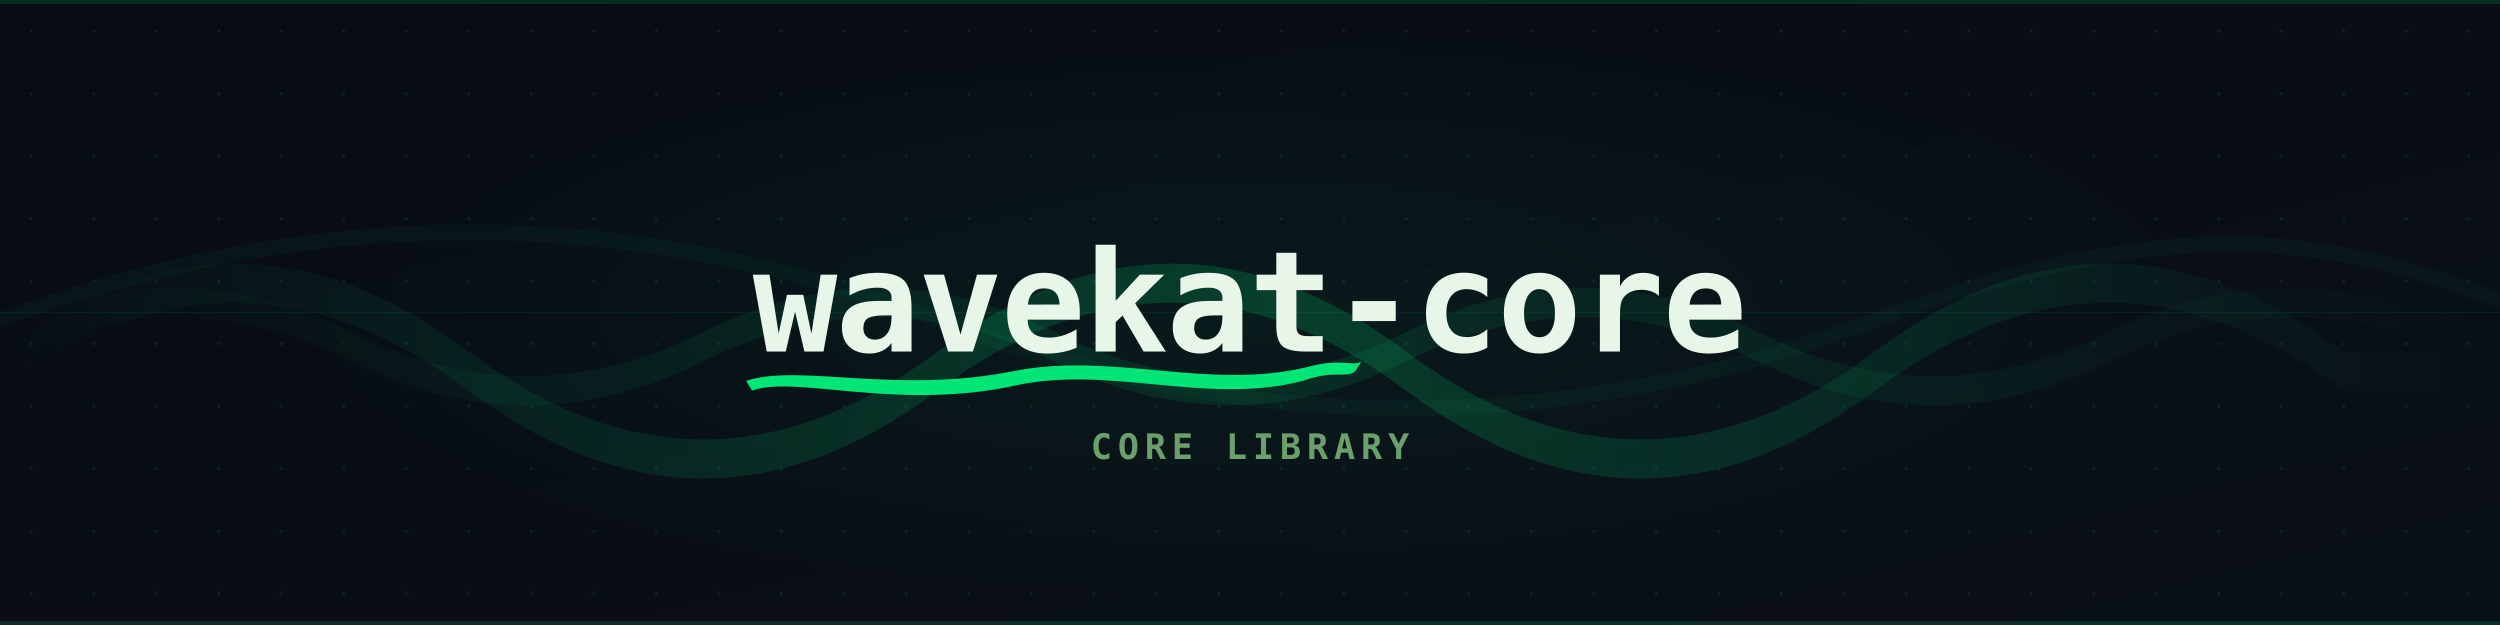
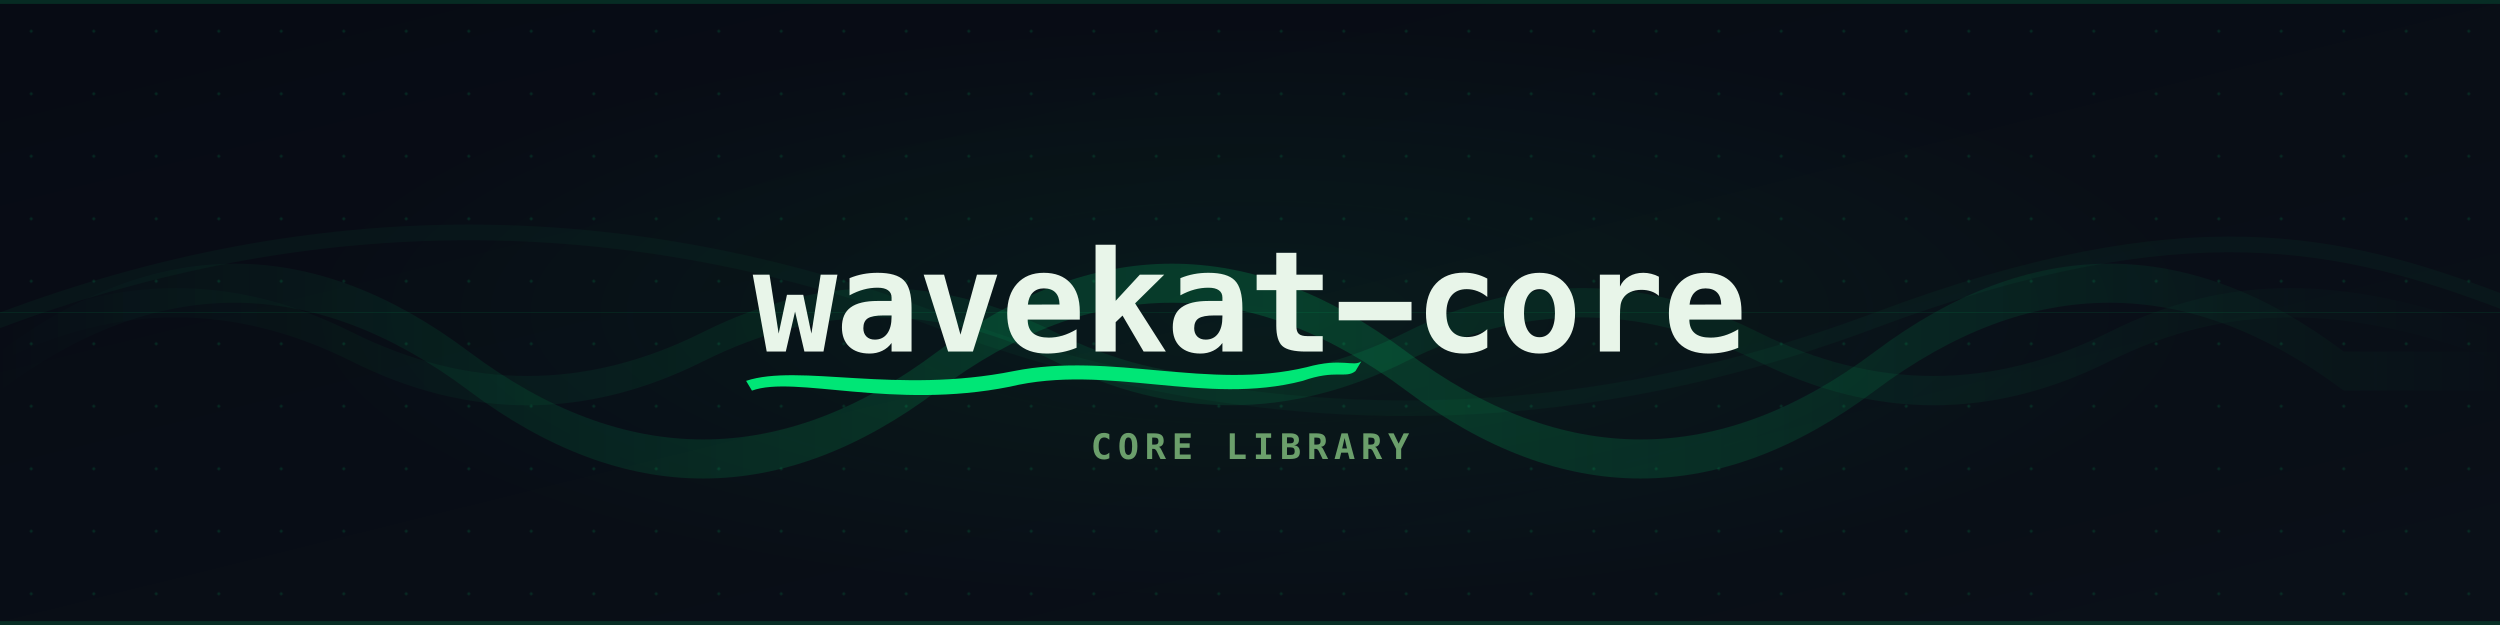
- <svg xmlns="http://www.w3.org/2000/svg" viewBox="0 0 1280 320" width="1280" height="320">
-   <defs>
+ <svg xmlns="http://www.w3.org/2000/svg" viewBox="0 0 1280 320" width="1280" height="320" version="1.1" id="svg19">
+   <defs id="defs14">
    <linearGradient id="bg" x1="0%" y1="0%" x2="100%" y2="100%">
-       <stop offset="0%" stop-color="#070b14" />
-       <stop offset="100%" stop-color="#0a1018" />
+       <stop offset="0%" stop-color="#070b14" id="stop1" />
+       <stop offset="100%" stop-color="#0a1018" id="stop2" />
    </linearGradient>
    <linearGradient id="wave1" x1="0%" y1="0%" x2="100%" y2="0%">
-       <stop offset="0%" stop-color="#00e676" stop-opacity="0" />
-       <stop offset="30%" stop-color="#00e676" stop-opacity="0.12" />
-       <stop offset="50%" stop-color="#00e676" stop-opacity="0.18" />
-       <stop offset="70%" stop-color="#00e676" stop-opacity="0.12" />
-       <stop offset="100%" stop-color="#00e676" stop-opacity="0" />
+       <stop offset="0%" stop-color="#00e676" stop-opacity="0" id="stop3" />
+       <stop offset="30%" stop-color="#00e676" stop-opacity="0.12" id="stop4" />
+       <stop offset="50%" stop-color="#00e676" stop-opacity="0.18" id="stop5" />
+       <stop offset="70%" stop-color="#00e676" stop-opacity="0.12" id="stop6" />
+       <stop offset="100%" stop-color="#00e676" stop-opacity="0" id="stop7" />
    </linearGradient>
    <linearGradient id="wave2" x1="0%" y1="0%" x2="100%" y2="0%">
-       <stop offset="0%" stop-color="#00e676" stop-opacity="0" />
-       <stop offset="25%" stop-color="#00e676" stop-opacity="0.06" />
-       <stop offset="50%" stop-color="#00e676" stop-opacity="0.10" />
-       <stop offset="75%" stop-color="#00e676" stop-opacity="0.06" />
-       <stop offset="100%" stop-color="#00e676" stop-opacity="0" />
+       <stop offset="0%" stop-color="#00e676" stop-opacity="0" id="stop8" />
+       <stop offset="25%" stop-color="#00e676" stop-opacity="0.06" id="stop9" />
+       <stop offset="50%" stop-color="#00e676" stop-opacity="0.10" id="stop10" />
+       <stop offset="75%" stop-color="#00e676" stop-opacity="0.06" id="stop11" />
+       <stop offset="100%" stop-color="#00e676" stop-opacity="0" id="stop12" />
    </linearGradient>
    <radialGradient id="glow" cx="50%" cy="50%" r="50%">
-       <stop offset="0%" stop-color="#00e676" stop-opacity="0.06" />
-       <stop offset="100%" stop-color="#00e676" stop-opacity="0" />
+       <stop offset="0%" stop-color="#00e676" stop-opacity="0.06" id="stop13" />
+       <stop offset="100%" stop-color="#00e676" stop-opacity="0" id="stop14" />
    </radialGradient>
    <pattern id="dots" width="32" height="32" patternUnits="userSpaceOnUse">
-       <circle cx="16" cy="16" r="0.8" fill="#00e676" opacity="0.12" />
+       <circle cx="16" cy="16" r="0.8" fill="#00e676" opacity="0.12" id="circle14" />
    </pattern>
  </defs>
-   <rect width="1280" height="320" fill="url(#bg)" />
-   <rect width="1280" height="320" fill="url(#dots)" />
-   <ellipse cx="640" cy="160" rx="500" ry="150" fill="url(#glow)" />
-   <path d="M 0 180 C 80 120, 160 120, 240 180 C 320 240, 400 240, 480 180 C 560 120, 640 120, 720 180 C 800 240, 880 240, 960 180 C 1040 120, 1120 120, 1200 180 L 1280 180 L 1280 200 L 1200 200 C 1120 140, 1040 140, 960 200 C 880 260, 800 260, 720 200 C 640 140, 560 140, 480 200 C 400 260, 320 260, 240 200 C 160 140, 80 140, 0 200 Z" fill="url(#wave1)" />
-   <path d="M 0 170 C 60 140, 120 140, 180 170 C 240 200, 300 200, 360 170 C 420 140, 480 140, 540 170 C 600 200, 660 200, 720 170 C 780 140, 840 140, 900 170 C 960 200, 1020 200, 1080 170 C 1140 140, 1200 140, 1280 170 L 1280 185 C 1200 155, 1140 155, 1080 185 C 1020 215, 960 215, 900 185 C 840 155, 780 155, 720 185 C 660 215, 600 215, 540 185 C 480 155, 420 155, 360 185 C 300 215, 240 215, 180 185 C 120 155, 60 155, 0 185 Z" fill="url(#wave2)" />
-   <path d="M 0 160 C 160 100, 320 100, 480 160 C 640 220, 800 220, 960 160 C 1120 100, 1200 120, 1280 150 L 1280 158 C 1200 128, 1120 108, 960 168 C 800 228, 640 228, 480 168 C 320 108, 160 108, 0 168 Z" fill="#00e676" opacity="0.04" />
-   <line x1="0" y1="160" x2="1280" y2="160" stroke="#00e676" stroke-width="0.5" opacity="0.08" />
-   <text x="640" y="180" text-anchor="middle" font-family="'SF Mono','JetBrains Mono','Fira Code','Cascadia Code',monospace" font-size="72" font-weight="700" fill="#e8f5e9" letter-spacing="-1">wavekat-core</text>
-   <path d="M 382 195     C 409 186, 459 202, 519 190     C 569 180, 619 200, 669 188     C 687 183, 693 188, 697 185     L 694 190     C 689 194, 684 189, 667 195     C 617 208, 567 186, 517 198     C 457 210, 407 192, 385 200     Z" fill="#00e676" />
-   <text x="640" y="235" text-anchor="middle" font-family="'SF Mono','JetBrains Mono','Fira Code','Cascadia Code',monospace" font-size="18" font-weight="700" fill="#6b9f6b" letter-spacing="3">CORE LIBRARY</text>
-   <rect x="0" y="0" width="1280" height="2" fill="#00e676" opacity="0.15" />
-   <rect x="0" y="318" width="1280" height="2" fill="#00e676" opacity="0.15" />
+   <path id="rect14" style="fill:url(#bg)" d="M 0,0 H 1280 V 320 H 0 Z" />
+   <path id="rect15" style="fill:url(#dots)" d="M 0,0 H 1280 V 320 H 0 Z" />
+   <path id="ellipse15" style="fill:url(#glow)" d="M 1140,160 A 500,150 0 0 1 640,310 500,150 0 0 1 140,160 500,150 0 0 1 640,10 500,150 0 0 1 1140,160 Z" />
+   <path d="M 0 180 C 80 120, 160 120, 240 180 C 320 240, 400 240, 480 180 C 560 120, 640 120, 720 180 C 800 240, 880 240, 960 180 C 1040 120, 1120 120, 1200 180 L 1280 180 L 1280 200 L 1200 200 C 1120 140, 1040 140, 960 200 C 880 260, 800 260, 720 200 C 640 140, 560 140, 480 200 C 400 260, 320 260, 240 200 C 160 140, 80 140, 0 200 Z" fill="url(#wave1)" id="path15" />
+   <path d="M 0 170 C 60 140, 120 140, 180 170 C 240 200, 300 200, 360 170 C 420 140, 480 140, 540 170 C 600 200, 660 200, 720 170 C 780 140, 840 140, 900 170 C 960 200, 1020 200, 1080 170 C 1140 140, 1200 140, 1280 170 L 1280 185 C 1200 155, 1140 155, 1080 185 C 1020 215, 960 215, 900 185 C 840 155, 780 155, 720 185 C 660 215, 600 215, 540 185 C 480 155, 420 155, 360 185 C 300 215, 240 215, 180 185 C 120 155, 60 155, 0 185 Z" fill="url(#wave2)" id="path16" />
+   <path d="M 0 160 C 160 100, 320 100, 480 160 C 640 220, 800 220, 960 160 C 1120 100, 1200 120, 1280 150 L 1280 158 C 1200 128, 1120 108, 960 168 C 800 228, 640 228, 480 168 C 320 108, 160 108, 0 168 Z" fill="#00e676" opacity="0.04" id="path17" />
+   <path id="line17" style="opacity:0.08;stroke:#00e676;stroke-width:0.5" d="M 0,160 H 1280" />
+   <path d="m 385.414,140.625 h 8.578 l 4.676,30.164 4.254,-19.863 h 8.332 l 4.184,19.863 4.746,-30.164 h 8.578 L 421.625,180 h -9.773 L 407.07,159.539 402.324,180 h -9.773 z m 66.957,20.883 q -5.766,0 -8.051,1.477 -2.285,1.477 -2.285,5.062 0,2.672 1.582,4.254 1.582,1.582 4.289,1.582 4.078,0 6.328,-3.059 2.25,-3.094 2.25,-8.613 v -0.703 z m 14.344,-3.973 V 180 h -10.23 v -4.395 q -1.863,2.602 -4.781,4.008 -2.918,1.406 -6.434,1.406 -6.715,0 -10.477,-3.551 -3.727,-3.551 -3.727,-9.914 0,-6.891 4.465,-10.16 4.465,-3.305 13.816,-3.305 h 7.137 v -1.723 q 0,-2.496 -1.828,-3.762 -1.793,-1.301 -5.309,-1.301 -3.691,0 -7.172,0.949 -3.445,0.914 -7.207,2.953 v -8.789 q 3.41,-1.406 6.926,-2.074 3.516,-0.668 7.453,-0.668 9.598,0 13.465,3.902 3.902,3.902 3.902,13.957 z M 510.645,140.625 498.129,180 H 485.438 l -12.516,-39.375 h 10.441 l 8.402,30.727 8.438,-30.727 z m 40.555,37.441 q -3.586,1.477 -7.312,2.215 -3.727,0.738 -7.875,0.738 -9.879,0 -15.117,-5.273 -5.203,-5.309 -5.203,-15.258 0,-9.633 5.027,-15.223 5.027,-5.59 13.711,-5.59 8.754,0 13.57,5.203 4.852,5.168 4.852,14.59 v 4.184 h -26.684 q 0.035,4.641 2.742,6.926 2.707,2.285 8.086,2.285 3.551,0 6.996,-1.02 3.445,-1.02 7.207,-3.234 z m -8.719,-22.148 q -0.07,-4.078 -2.109,-6.152 -2.004,-2.109 -5.941,-2.109 -3.551,0 -5.66,2.18 -2.109,2.145 -2.496,6.117 z m 18.441,-30.621 h 10.301 v 28.723 l 12.375,-13.395 h 12.48 l -14.906,14.695 15.75,24.68 h -11.391 l -10.793,-18.422 -3.516,3.375 V 180 h -10.301 z m 60.84,36.211 q -5.766,0 -8.051,1.477 -2.285,1.477 -2.285,5.062 0,2.672 1.582,4.254 1.582,1.582 4.289,1.582 4.078,0 6.328,-3.059 2.25,-3.094 2.25,-8.613 v -0.703 z m 14.344,-3.973 V 180 H 625.875 v -4.395 q -1.863,2.602 -4.781,4.008 -2.918,1.406 -6.434,1.406 -6.715,0 -10.477,-3.551 -3.727,-3.551 -3.727,-9.914 0,-6.891 4.465,-10.16 4.465,-3.305 13.816,-3.305 h 7.137 v -1.723 q 0,-2.496 -1.828,-3.762 -1.793,-1.301 -5.309,-1.301 -3.691,0 -7.172,0.949 -3.445,0.914 -7.207,2.953 v -8.789 q 3.41,-1.406 6.926,-2.074 3.516,-0.668 7.453,-0.668 9.598,0 13.465,3.902 3.902,3.902 3.902,13.957 z m 27.652,-28.09 V 140.625 h 13.465 v 7.91 h -13.465 v 18.633 q 0,2.637 1.266,3.797 1.301,1.125 4.289,1.125 h 7.91 V 180 h -8.648 q -8.859,0 -11.988,-2.812 -3.129,-2.848 -3.129,-10.512 V 148.535 H 643.402 V 140.625 h 10.055 v -11.18 z m 21.676,25.102 h 37.266 v 9.457 h -37.266 z m 76.062,23.449 q -2.602,1.512 -5.59,2.25 -2.988,0.773 -6.434,0.773 -9.105,0 -14.238,-5.484 -5.133,-5.484 -5.133,-15.188 0,-9.738 5.168,-15.223 5.168,-5.52 14.273,-5.52 3.164,0 6.082,0.738 2.953,0.738 5.871,2.285 v 9.422 q -2.25,-1.934 -4.957,-2.953 -2.672,-1.055 -5.555,-1.055 -5.027,0 -7.734,3.199 -2.707,3.199 -2.707,9.105 0,5.906 2.707,9.07 2.707,3.164 7.734,3.164 2.988,0 5.59,-0.984 2.602,-1.02 4.922,-3.059 z m 26.703,-29.953 q -3.691,0 -5.801,3.27 -2.109,3.234 -2.109,9.035 0,5.801 2.109,9.07 2.109,3.234 5.801,3.234 3.727,0 5.836,-3.234 2.109,-3.27 2.109,-9.07 0,-5.801 -2.109,-9.035 -2.109,-3.27 -5.836,-3.27 z m -18.211,12.305 q 0,-9.527 4.922,-15.082 4.957,-5.59 13.289,-5.59 8.367,0 13.289,5.59 4.957,5.555 4.957,15.082 0,9.527 -4.957,15.117 -4.922,5.555 -13.289,5.555 -8.332,0 -13.289,-5.555 -4.922,-5.59 -4.922,-15.117 z m 79.367,-8.859 q -1.688,-1.547 -3.973,-2.32 -2.25,-0.773 -4.957,-0.773 -3.27,0 -5.73,1.16 -2.426,1.125 -3.762,3.305 -0.844,1.336 -1.195,3.234 -0.316,1.898 -0.316,5.766 V 180 h -10.301 v -39.375 h 10.301 v 6.117 q 1.512,-3.375 4.641,-5.203 3.129,-1.863 7.312,-1.863 2.109,0 4.113,0.527 2.039,0.492 3.867,1.477 z m 40.625,26.578 q -3.586,1.477 -7.312,2.215 -3.727,0.738 -7.875,0.738 -9.879,0 -15.117,-5.273 -5.203,-5.309 -5.203,-15.258 0,-9.633 5.027,-15.223 5.027,-5.59 13.711,-5.59 8.754,0 13.57,5.203 4.852,5.168 4.852,14.59 v 4.184 h -26.684 q 0.035,4.641 2.742,6.926 2.707,2.285 8.086,2.285 3.551,0 6.996,-1.02 3.445,-1.02 7.207,-3.234 z m -8.719,-22.148 q -0.07,-4.078 -2.109,-6.152 -2.004,-2.109 -5.941,-2.109 -3.551,0 -5.66,2.18 -2.109,2.145 -2.496,6.117 z" id="text17" style="font-weight:700;font-size:72px;font-family:Menlo, 'SF Mono', 'JetBrains Mono', 'Fira Code', 'Cascadia Code', monospace;letter-spacing:-1;text-anchor:middle;fill:#e8f5e9" aria-label="wavekat-core" />
+   <path d="M 382 195     C 409 186, 459 202, 519 190     C 569 180, 619 200, 669 188     C 687 183, 693 188, 697 185     L 694 190     C 689 194, 684 189, 667 195     C 617 208, 567 186, 517 198     C 457 210, 407 192, 385 200     Z" fill="#00e676" id="path18" />
+   <path d="m 567.979,234.622 q -0.615,0.316 -1.292,0.475 -0.677,0.158 -1.424,0.158 -2.654,0 -4.052,-1.749 -1.397,-1.749 -1.397,-5.054 0,-3.313 1.397,-5.062 1.397,-1.749 4.052,-1.749 0.747,0 1.433,0.158 0.686,0.158 1.283,0.475 v 2.883 q -0.668,-0.615 -1.301,-0.896 -0.624,-0.29 -1.292,-0.29 -1.424,0 -2.153,1.134 -0.721,1.125 -0.721,3.349 0,2.215 0.721,3.349 0.729,1.125 2.153,1.125 0.668,0 1.292,-0.281 0.633,-0.29 1.301,-0.905 z m 9.75,-10.652 q -0.993,0 -1.45,1.063 -0.457,1.055 -0.457,3.419 0,2.355 0.457,3.419 0.457,1.055 1.45,1.055 1.002,0 1.459,-1.055 0.457,-1.063 0.457,-3.419 0,-2.364 -0.457,-3.419 -0.457,-1.063 -1.459,-1.063 z m -4.605,4.482 q 0,-3.366 1.16,-5.089 1.169,-1.723 3.445,-1.723 2.285,0 3.445,1.723 1.169,1.723 1.169,5.089 0,3.357 -1.169,5.08 -1.16,1.723 -3.445,1.723 -2.276,0 -3.445,-1.723 -1.16,-1.723 -1.16,-5.08 z m 20.121,0.352 q 0.387,0.079 0.668,0.369 0.29,0.281 0.703,1.107 L 596.989,235 h -2.848 l -1.582,-3.313 q -0.07,-0.141 -0.185,-0.387 -0.694,-1.485 -1.635,-1.485 h -0.826 V 235 h -2.593 v -13.122 h 3.744 q 2.531,0 3.63,0.896 1.107,0.896 1.107,2.918 0,1.354 -0.659,2.153 -0.659,0.8 -1.898,0.958 z m -3.331,-4.746 v 3.577 h 1.222 q 1.063,0 1.521,-0.413 0.466,-0.422 0.466,-1.38 0,-0.958 -0.457,-1.371 -0.457,-0.413 -1.529,-0.413 z M 609.64,235 h -8.174 v -13.122 h 8.174 v 2.285 h -5.581 v 2.83 h 5.054 v 2.285 h -5.054 v 3.437 h 5.581 z m 20.001,0 v -13.122 h 2.593 v 10.837 h 5.546 V 235 Z m 13.371,-10.837 v -2.285 h 7.813 v 2.285 h -2.61 v 8.552 h 2.61 V 235 h -7.813 v -2.285 h 2.61 v -8.552 z m 15.929,4.878 v 3.885 h 1.723 q 1.239,0 1.731,-0.422 0.501,-0.422 0.501,-1.468 0,-1.063 -0.519,-1.529 -0.519,-0.466 -1.714,-0.466 z m 0,-5.115 v 3.05 h 1.723 q 0.984,0 1.397,-0.352 0.422,-0.352 0.422,-1.16 0,-0.809 -0.431,-1.169 -0.422,-0.369 -1.389,-0.369 z m -2.505,-2.065 h 4.228 q 2.188,0 3.287,0.835 1.107,0.826 1.107,2.479 0,1.266 -0.65,1.978 -0.65,0.712 -1.907,0.826 1.503,0.149 2.259,1.011 0.765,0.861 0.765,2.408 0,1.898 -1.143,2.751 Q 663.238,235 660.663,235 h -4.228 z m 19.831,6.943 q 0.387,0.079 0.668,0.369 0.29,0.281 0.703,1.107 L 680.011,235 h -2.848 l -1.582,-3.313 q -0.07,-0.141 -0.185,-0.387 -0.694,-1.485 -1.635,-1.485 h -0.826 V 235 h -2.593 v -13.122 h 3.744 q 2.531,0 3.63,0.896 1.107,0.896 1.107,2.918 0,1.354 -0.659,2.153 -0.659,0.8 -1.898,0.958 z m -3.331,-4.746 v 3.577 h 1.222 q 1.063,0 1.52,-0.413 0.466,-0.422 0.466,-1.38 0,-0.958 -0.457,-1.371 -0.457,-0.413 -1.529,-0.413 z m 15.489,0.193 -1.222,5.37 h 2.452 z m -1.582,-2.373 h 3.173 L 693.558,235 h -2.593 l -0.809,-3.243 h -3.472 L 685.894,235 h -2.593 z m 17.098,6.926 q 0.387,0.079 0.668,0.369 0.29,0.281 0.703,1.107 L 707.685,235 h -2.848 l -1.582,-3.313 q -0.07,-0.141 -0.185,-0.387 -0.694,-1.485 -1.635,-1.485 h -0.826 V 235 h -2.593 v -13.122 h 3.744 q 2.531,0 3.63,0.896 1.107,0.896 1.107,2.918 0,1.354 -0.659,2.153 -0.659,0.8 -1.898,0.958 z m -3.331,-4.746 v 3.577 h 1.222 q 1.063,0 1.521,-0.413 0.466,-0.422 0.466,-1.38 0,-0.958 -0.457,-1.371 -0.457,-0.413 -1.529,-0.413 z m 10.146,-2.18 h 2.795 l 2.549,5.273 2.558,-5.273 h 2.795 l -4.052,7.954 V 235 h -2.593 v -5.168 z" id="text18" style="font-weight:700;font-size:18px;font-family:Menlo, 'SF Mono', 'JetBrains Mono', 'Fira Code', 'Cascadia Code', monospace;letter-spacing:3;text-anchor:middle;fill:#6b9f6b" aria-label="CORE LIBRARY" />
+   <path id="rect18" style="opacity:0.15;fill:#00e676" d="M 0,0 H 1280 V 2 H 0 Z" />
+   <path id="rect19" style="opacity:0.15;fill:#00e676" d="m 0,318 h 1280 v 2 H 0 Z" />
</svg>
